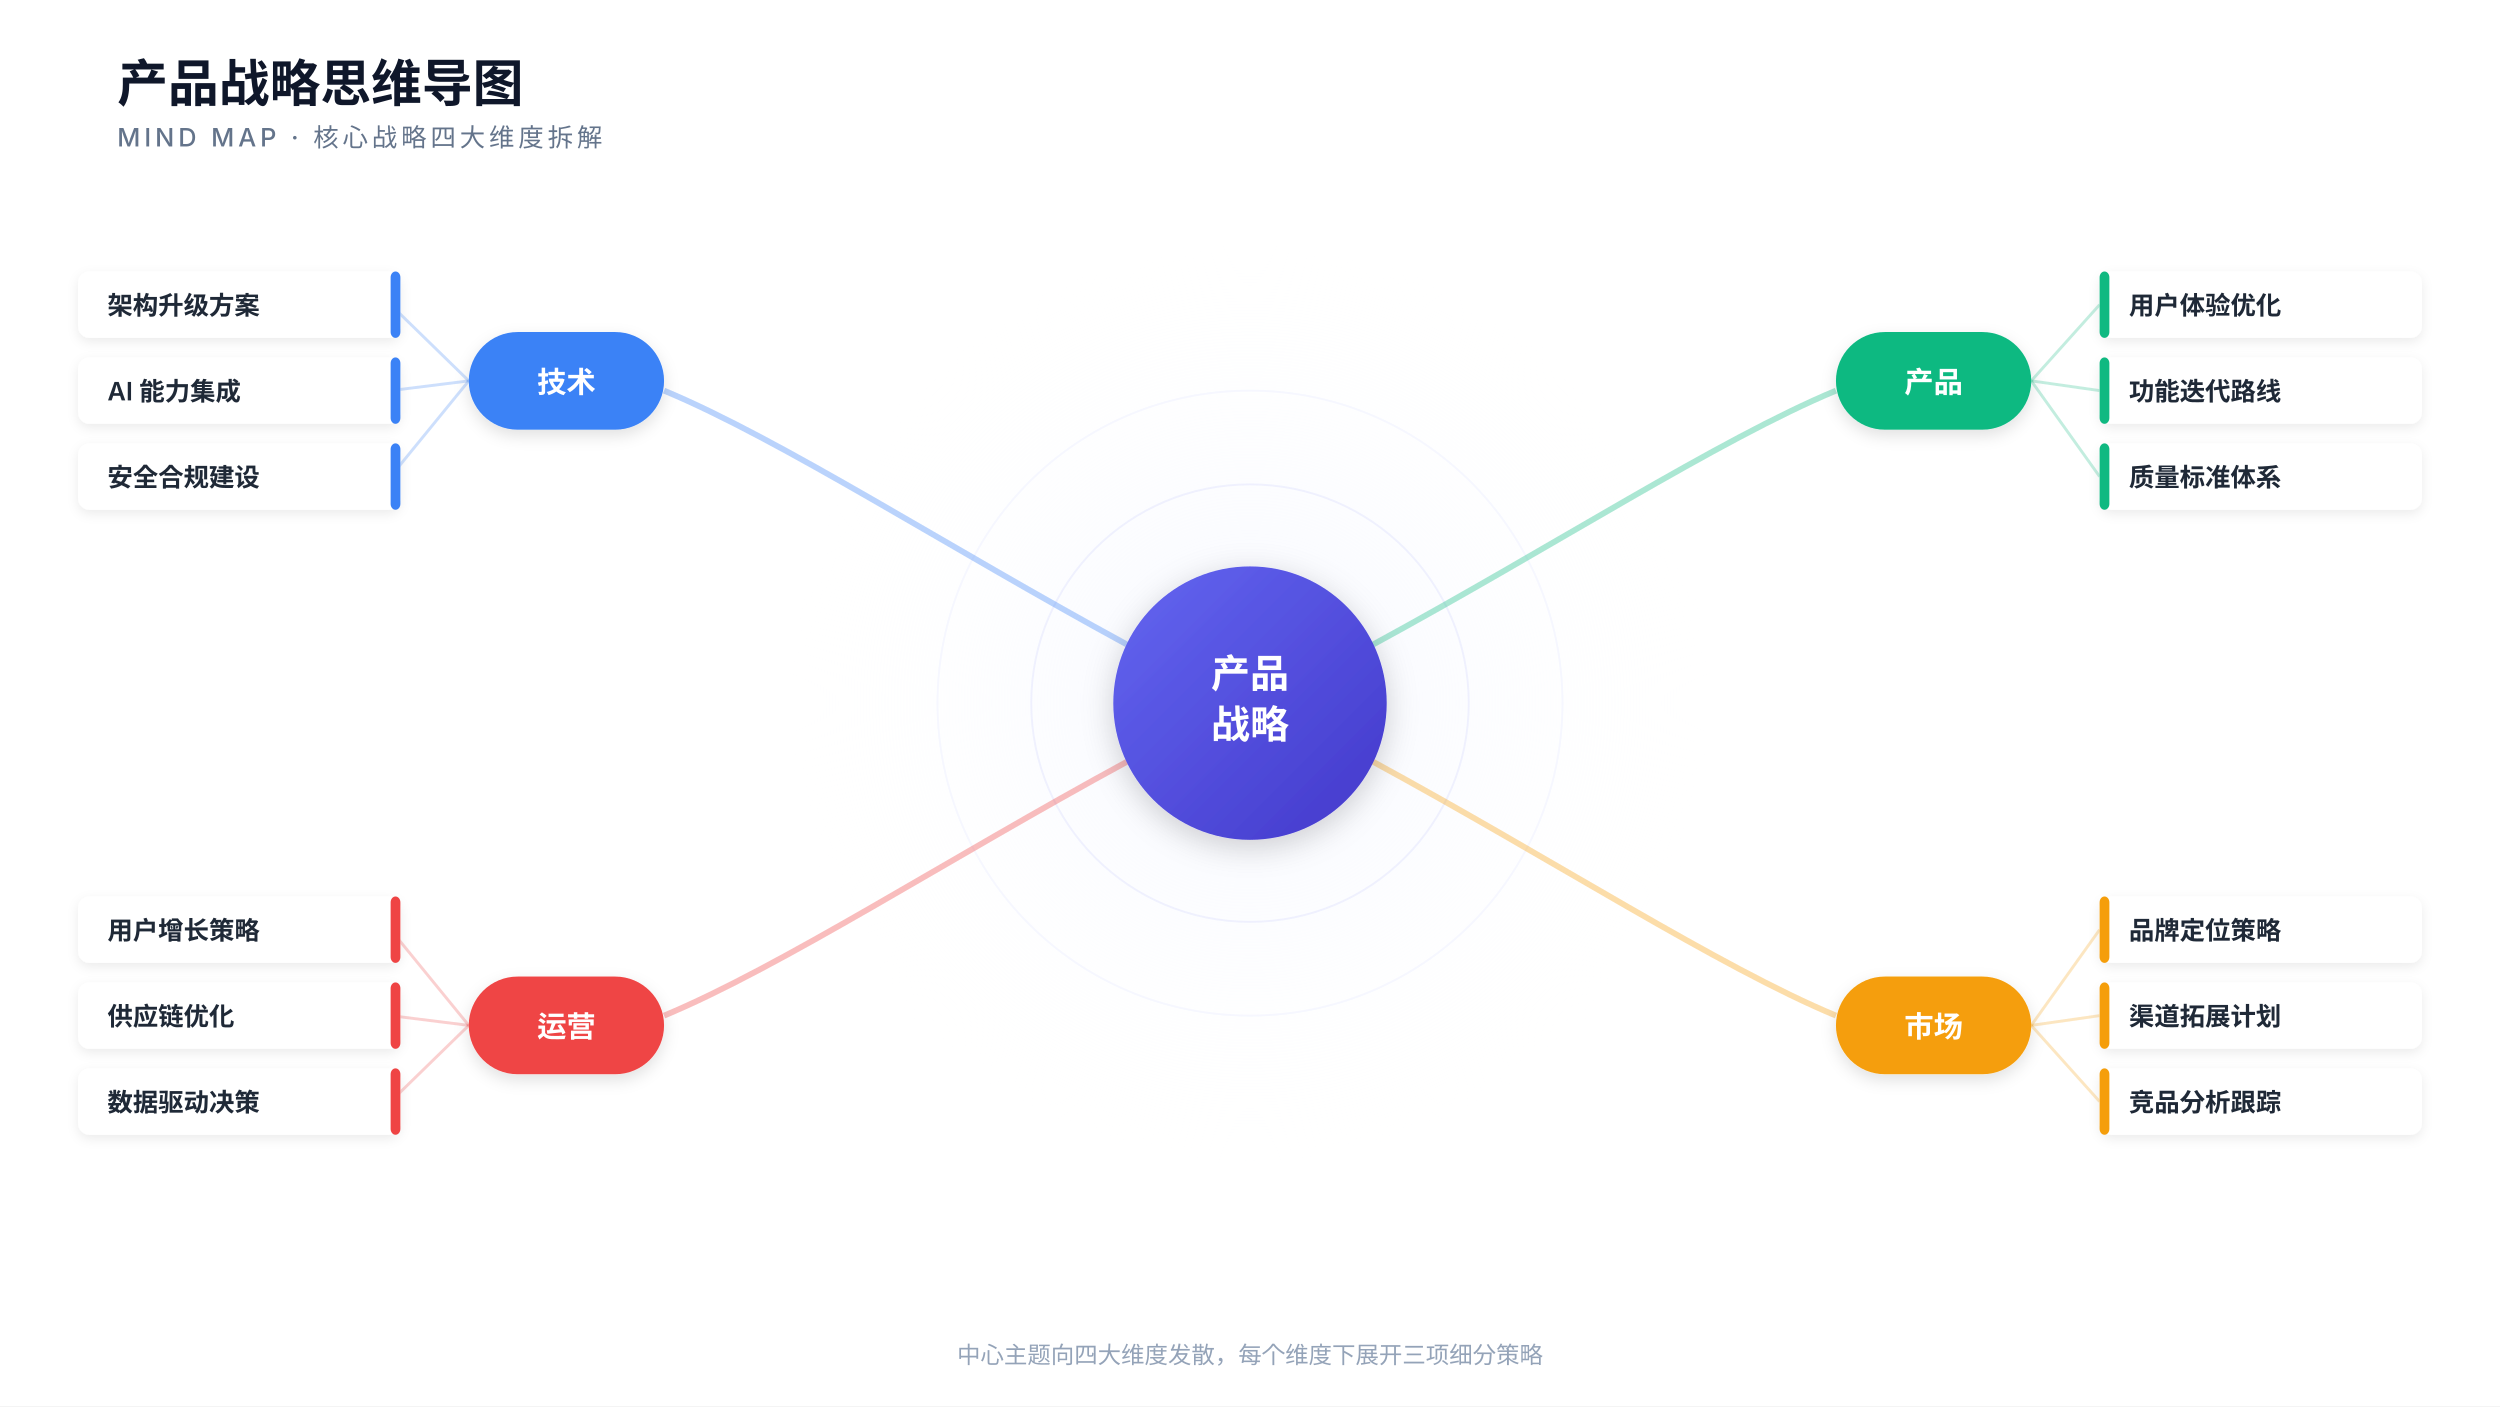
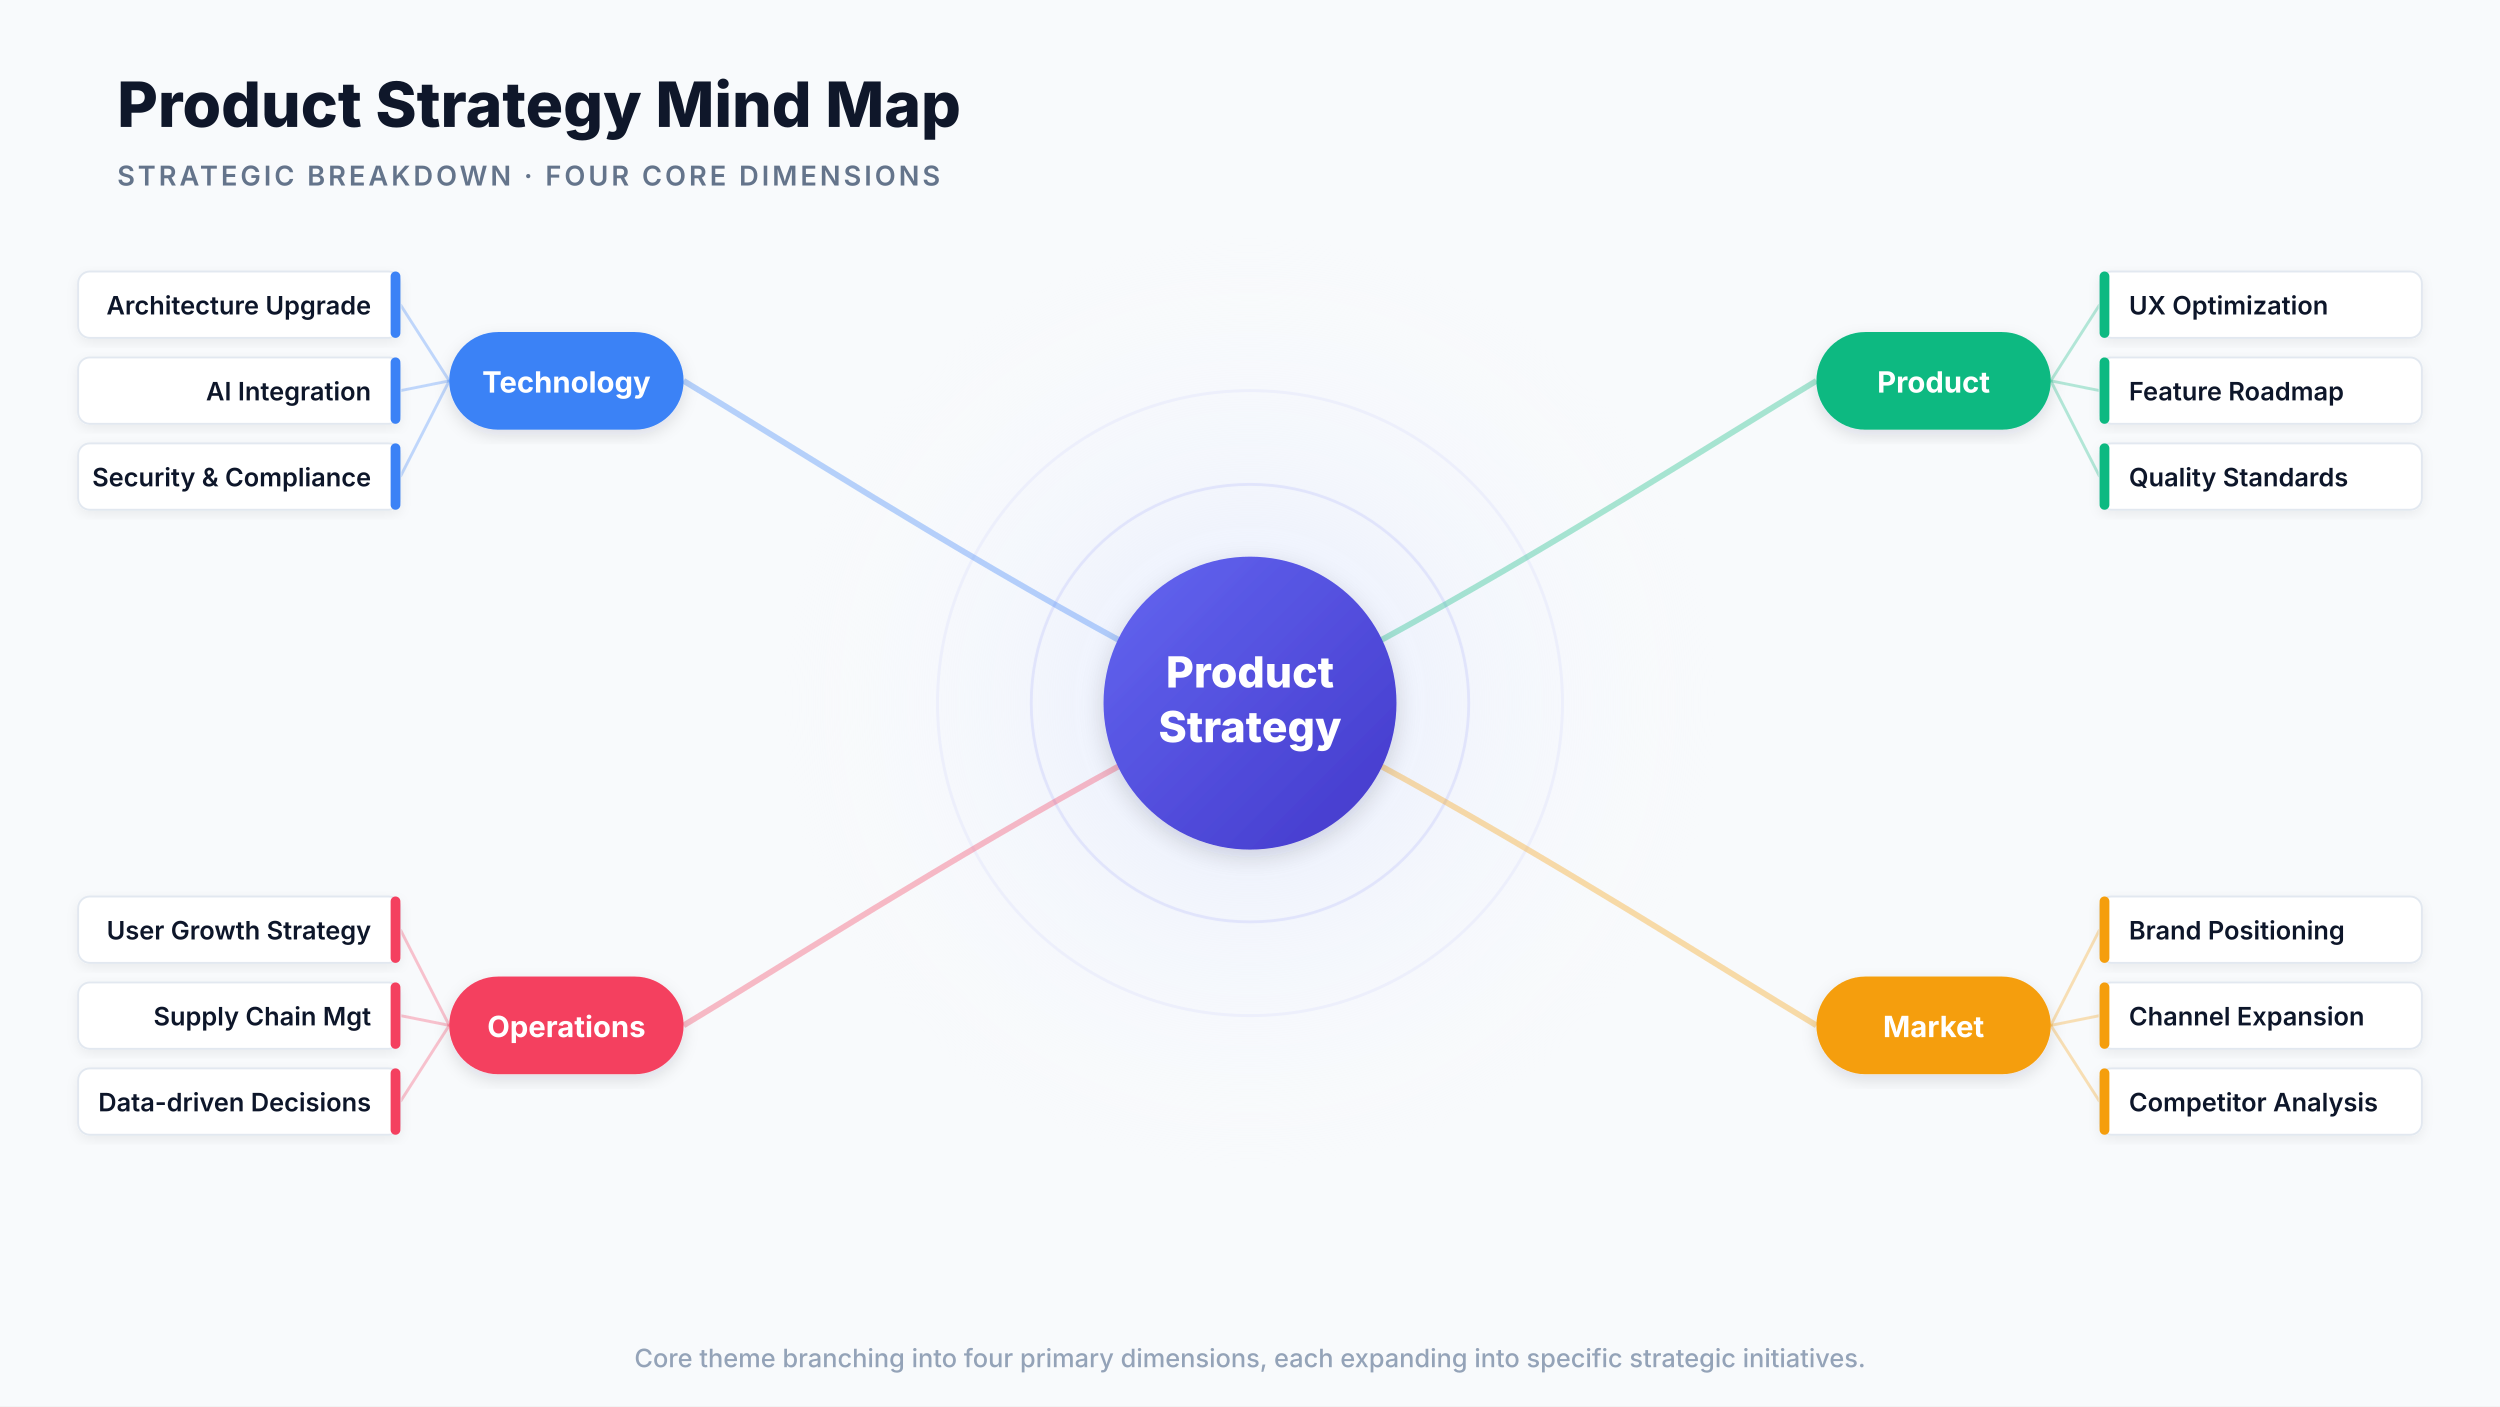
<svg xmlns="http://www.w3.org/2000/svg" viewBox="0 0 1280 720" width="1280" height="720">
  <defs>
    <linearGradient id="centerGrad" x1="0%" y1="0%" x2="100%" y2="100%">
      <stop offset="0%" stop-color="#6366F1" />
      <stop offset="100%" stop-color="#4338CA" />
    </linearGradient>
    <radialGradient id="bgGlow" cx="50%" cy="50%" r="40%">
-       <stop offset="0%" stop-color="#EEF2FF" stop-opacity="0.6" />
-       <stop offset="100%" stop-color="#FFFFFF" stop-opacity="0" />
+       <stop offset="0%" stop-color="#E0E7FF" stop-opacity="0.8" />
+       <stop offset="100%" stop-color="#F8FAFC" stop-opacity="0" />
    </radialGradient>
-     <filter id="cardShadow" x="-15%" y="-25%" width="130%" height="155%">
+     <filter id="cardShadow" x="-15%" y="-15%" width="130%" height="130%">
      <feGaussianBlur in="SourceAlpha" stdDeviation="3" />
-       <feOffset dx="0" dy="2" />
-       <feComponentTransfer>
-         <feFuncA type="linear" slope="0.08" />
-       </feComponentTransfer>
+       <feOffset dx="0" dy="2" result="offsetblur" />
+       <feFlood flood-color="#0F172A" flood-opacity="0.06" result="shadowColor" />
+       <feComposite in="shadowColor" in2="offsetblur" operator="in" result="shadow" />
      <feMerge>
-         <feMergeNode />
+         <feMergeNode in="shadow" />
        <feMergeNode in="SourceGraphic" />
      </feMerge>
    </filter>
-     <filter id="centerShadow" x="-30%" y="-30%" width="160%" height="160%">
-       <feGaussianBlur in="SourceAlpha" stdDeviation="8" />
-       <feOffset dx="0" dy="4" />
-       <feComponentTransfer>
-         <feFuncA type="linear" slope="0.18" />
-       </feComponentTransfer>
+     <filter id="branchShadow" x="-15%" y="-15%" width="130%" height="130%">
+       <feGaussianBlur in="SourceAlpha" stdDeviation="4" />
+       <feOffset dx="0" dy="3" result="offsetblur" />
+       <feFlood flood-color="#0F172A" flood-opacity="0.12" result="shadowColor" />
+       <feComposite in="shadowColor" in2="offsetblur" operator="in" result="shadow" />
      <feMerge>
-         <feMergeNode />
+         <feMergeNode in="shadow" />
        <feMergeNode in="SourceGraphic" />
      </feMerge>
    </filter>
-     <filter id="branchShadow" x="-20%" y="-25%" width="140%" height="150%">
-       <feGaussianBlur in="SourceAlpha" stdDeviation="4" />
-       <feOffset dx="0" dy="3" />
-       <feComponentTransfer>
-         <feFuncA type="linear" slope="0.12" />
-       </feComponentTransfer>
+     <filter id="centerShadow" x="-20%" y="-20%" width="140%" height="140%">
+       <feGaussianBlur in="SourceAlpha" stdDeviation="6" />
+       <feOffset dx="0" dy="4" result="offsetblur" />
+       <feFlood flood-color="#0F172A" flood-opacity="0.15" result="shadowColor" />
+       <feComposite in="shadowColor" in2="offsetblur" operator="in" result="shadow" />
      <feMerge>
-         <feMergeNode />
+         <feMergeNode in="shadow" />
        <feMergeNode in="SourceGraphic" />
      </feMerge>
    </filter>
  </defs>
-   <rect width="1280" height="720" fill="#FFFFFF" />
+   <rect width="1280" height="720" fill="#F8FAFC" />
  <circle cx="640" cy="360" r="300" fill="url(#bgGlow)" />
-   <text x="60" y="52" font-family="-apple-system, BlinkMacSystemFont, 'Segoe UI', sans-serif" font-size="26" font-weight="700" fill="#0F172A">产品战略思维导图</text>
-   <text x="60" y="75" font-family="-apple-system, BlinkMacSystemFont, 'Segoe UI', sans-serif" font-size="13" font-weight="500" fill="#64748B" letter-spacing="2">MIND MAP  ·  核心战略四大维度拆解</text>
-   <circle cx="640" cy="360" r="112" fill="none" stroke="#6366F1" stroke-width="1" stroke-opacity="0.08" />
-   <circle cx="640" cy="360" r="160" fill="none" stroke="#6366F1" stroke-width="1" stroke-opacity="0.05" />
-   <path d="M 703,330 C 795,280 880,225 940,200" stroke="#10B981" stroke-width="3" fill="none" stroke-opacity="0.35" />
-   <path d="M 703,390 C 795,440 880,495 940,520" stroke="#F59E0B" stroke-width="3" fill="none" stroke-opacity="0.35" />
-   <path d="M 577,330 C 485,280 400,225 340,200" stroke="#3B82F6" stroke-width="3" fill="none" stroke-opacity="0.35" />
-   <path d="M 577,390 C 485,440 400,495 340,520" stroke="#EF4444" stroke-width="3" fill="none" stroke-opacity="0.35" />
-   <line x1="1040" y1="195" x2="1075" y2="156" stroke="#10B981" stroke-width="1.5" stroke-opacity="0.25" />
-   <line x1="1040" y1="195" x2="1075" y2="200" stroke="#10B981" stroke-width="1.5" stroke-opacity="0.25" />
-   <line x1="1040" y1="195" x2="1075" y2="244" stroke="#10B981" stroke-width="1.5" stroke-opacity="0.25" />
-   <line x1="1040" y1="525" x2="1075" y2="476" stroke="#F59E0B" stroke-width="1.5" stroke-opacity="0.25" />
-   <line x1="1040" y1="525" x2="1075" y2="520" stroke="#F59E0B" stroke-width="1.5" stroke-opacity="0.25" />
-   <line x1="1040" y1="525" x2="1075" y2="564" stroke="#F59E0B" stroke-width="1.5" stroke-opacity="0.25" />
-   <line x1="240" y1="195" x2="200" y2="156" stroke="#3B82F6" stroke-width="1.5" stroke-opacity="0.25" />
-   <line x1="240" y1="195" x2="200" y2="200" stroke="#3B82F6" stroke-width="1.5" stroke-opacity="0.25" />
-   <line x1="240" y1="195" x2="200" y2="244" stroke="#3B82F6" stroke-width="1.5" stroke-opacity="0.25" />
-   <line x1="240" y1="525" x2="200" y2="476" stroke="#EF4444" stroke-width="1.5" stroke-opacity="0.25" />
-   <line x1="240" y1="525" x2="200" y2="520" stroke="#EF4444" stroke-width="1.5" stroke-opacity="0.25" />
-   <line x1="240" y1="525" x2="200" y2="564" stroke="#EF4444" stroke-width="1.5" stroke-opacity="0.25" />
-   <rect x="1075" y="139" width="165" height="34" rx="6" fill="#FFFFFF" filter="url(#cardShadow)" />
-   <rect x="1075" y="139" width="5" height="34" rx="3" fill="#10B981" />
-   <text x="1090" y="161" font-family="-apple-system, BlinkMacSystemFont, 'Segoe UI', sans-serif" font-size="13" font-weight="600" fill="#1F2937">用户体验优化</text>
-   <rect x="1075" y="183" width="165" height="34" rx="6" fill="#FFFFFF" filter="url(#cardShadow)" />
-   <rect x="1075" y="183" width="5" height="34" rx="3" fill="#10B981" />
-   <text x="1090" y="205" font-family="-apple-system, BlinkMacSystemFont, 'Segoe UI', sans-serif" font-size="13" font-weight="600" fill="#1F2937">功能迭代路线</text>
-   <rect x="1075" y="227" width="165" height="34" rx="6" fill="#FFFFFF" filter="url(#cardShadow)" />
-   <rect x="1075" y="227" width="5" height="34" rx="3" fill="#10B981" />
-   <text x="1090" y="249" font-family="-apple-system, BlinkMacSystemFont, 'Segoe UI', sans-serif" font-size="13" font-weight="600" fill="#1F2937">质量标准体系</text>
-   <rect x="1075" y="459" width="165" height="34" rx="6" fill="#FFFFFF" filter="url(#cardShadow)" />
-   <rect x="1075" y="459" width="5" height="34" rx="3" fill="#F59E0B" />
-   <text x="1090" y="481" font-family="-apple-system, BlinkMacSystemFont, 'Segoe UI', sans-serif" font-size="13" font-weight="600" fill="#1F2937">品牌定位策略</text>
-   <rect x="1075" y="503" width="165" height="34" rx="6" fill="#FFFFFF" filter="url(#cardShadow)" />
-   <rect x="1075" y="503" width="5" height="34" rx="3" fill="#F59E0B" />
-   <text x="1090" y="525" font-family="-apple-system, BlinkMacSystemFont, 'Segoe UI', sans-serif" font-size="13" font-weight="600" fill="#1F2937">渠道拓展计划</text>
-   <rect x="1075" y="547" width="165" height="34" rx="6" fill="#FFFFFF" filter="url(#cardShadow)" />
-   <rect x="1075" y="547" width="5" height="34" rx="3" fill="#F59E0B" />
-   <text x="1090" y="569" font-family="-apple-system, BlinkMacSystemFont, 'Segoe UI', sans-serif" font-size="13" font-weight="600" fill="#1F2937">竞品分析跟踪</text>
-   <rect x="40" y="139" width="165" height="34" rx="6" fill="#FFFFFF" filter="url(#cardShadow)" />
-   <rect x="200" y="139" width="5" height="34" rx="3" fill="#3B82F6" />
-   <text x="55" y="161" font-family="-apple-system, BlinkMacSystemFont, 'Segoe UI', sans-serif" font-size="13" font-weight="600" fill="#1F2937">架构升级方案</text>
-   <rect x="40" y="183" width="165" height="34" rx="6" fill="#FFFFFF" filter="url(#cardShadow)" />
-   <rect x="200" y="183" width="5" height="34" rx="3" fill="#3B82F6" />
-   <text x="55" y="205" font-family="-apple-system, BlinkMacSystemFont, 'Segoe UI', sans-serif" font-size="13" font-weight="600" fill="#1F2937">AI 能力集成</text>
-   <rect x="40" y="227" width="165" height="34" rx="6" fill="#FFFFFF" filter="url(#cardShadow)" />
-   <rect x="200" y="227" width="5" height="34" rx="3" fill="#3B82F6" />
-   <text x="55" y="249" font-family="-apple-system, BlinkMacSystemFont, 'Segoe UI', sans-serif" font-size="13" font-weight="600" fill="#1F2937">安全合规建设</text>
-   <rect x="40" y="459" width="165" height="34" rx="6" fill="#FFFFFF" filter="url(#cardShadow)" />
-   <rect x="200" y="459" width="5" height="34" rx="3" fill="#EF4444" />
-   <text x="55" y="481" font-family="-apple-system, BlinkMacSystemFont, 'Segoe UI', sans-serif" font-size="13" font-weight="600" fill="#1F2937">用户增长策略</text>
-   <rect x="40" y="503" width="165" height="34" rx="6" fill="#FFFFFF" filter="url(#cardShadow)" />
-   <rect x="200" y="503" width="5" height="34" rx="3" fill="#EF4444" />
-   <text x="55" y="525" font-family="-apple-system, BlinkMacSystemFont, 'Segoe UI', sans-serif" font-size="13" font-weight="600" fill="#1F2937">供应链优化</text>
-   <rect x="40" y="547" width="165" height="34" rx="6" fill="#FFFFFF" filter="url(#cardShadow)" />
-   <rect x="200" y="547" width="5" height="34" rx="3" fill="#EF4444" />
-   <text x="55" y="569" font-family="-apple-system, BlinkMacSystemFont, 'Segoe UI', sans-serif" font-size="13" font-weight="600" fill="#1F2937">数据驱动决策</text>
-   <rect x="940" y="170" width="100" height="50" rx="25" fill="#10B981" filter="url(#branchShadow)" />
-   <text x="990" y="201" text-anchor="middle" font-family="-apple-system, BlinkMacSystemFont, 'Segoe UI', sans-serif" font-size="15" font-weight="700" fill="#FFFFFF">产品</text>
-   <rect x="940" y="500" width="100" height="50" rx="25" fill="#F59E0B" filter="url(#branchShadow)" />
-   <text x="990" y="531" text-anchor="middle" font-family="-apple-system, BlinkMacSystemFont, 'Segoe UI', sans-serif" font-size="15" font-weight="700" fill="#FFFFFF">市场</text>
-   <rect x="240" y="170" width="100" height="50" rx="25" fill="#3B82F6" filter="url(#branchShadow)" />
-   <text x="290" y="201" text-anchor="middle" font-family="-apple-system, BlinkMacSystemFont, 'Segoe UI', sans-serif" font-size="15" font-weight="700" fill="#FFFFFF">技术</text>
-   <rect x="240" y="500" width="100" height="50" rx="25" fill="#EF4444" filter="url(#branchShadow)" />
-   <text x="290" y="531" text-anchor="middle" font-family="-apple-system, BlinkMacSystemFont, 'Segoe UI', sans-serif" font-size="15" font-weight="700" fill="#FFFFFF">运营</text>
-   <circle cx="640" cy="360" r="70" fill="url(#centerGrad)" filter="url(#centerShadow)" />
-   <text x="640" y="352" text-anchor="middle" font-family="-apple-system, BlinkMacSystemFont, 'Segoe UI', sans-serif" font-size="20" font-weight="800" fill="#FFFFFF">产品</text>
-   <text x="640" y="378" text-anchor="middle" font-family="-apple-system, BlinkMacSystemFont, 'Segoe UI', sans-serif" font-size="20" font-weight="800" fill="#FFFFFF">战略</text>
-   <text x="640" y="698" text-anchor="middle" font-family="-apple-system, BlinkMacSystemFont, 'Segoe UI', sans-serif" font-size="12" fill="#94A3B8">中心主题向四大维度发散，每个维度下展开三项细分策略</text>
+   <text x="60" y="65" font-family="-apple-system, BlinkMacSystemFont, 'Segoe UI', sans-serif" font-size="32" font-weight="800" fill="#0F172A">Product Strategy Mind Map</text>
+   <text x="60" y="95" font-family="-apple-system, BlinkMacSystemFont, 'Segoe UI', sans-serif" font-size="14" font-weight="600" fill="#64748B" letter-spacing="1.5">STRATEGIC BREAKDOWN · FOUR CORE DIMENSIONS</text>
+   <circle cx="640" cy="360" r="112" fill="none" stroke="#6366F1" stroke-width="1.5" stroke-opacity="0.12" />
+   <circle cx="640" cy="360" r="160" fill="none" stroke="#6366F1" stroke-width="1.5" stroke-opacity="0.06" />
+   <path d="M 703,330 C 795,280 880,225 930,195" stroke="#10B981" stroke-width="3" fill="none" stroke-opacity="0.35" />
+   <path d="M 703,390 C 795,440 880,495 930,525" stroke="#F59E0B" stroke-width="3" fill="none" stroke-opacity="0.35" />
+   <path d="M 577,330 C 485,280 400,225 350,195" stroke="#3B82F6" stroke-width="3" fill="none" stroke-opacity="0.35" />
+   <path d="M 577,390 C 485,440 400,495 350,525" stroke="#F43F5E" stroke-width="3" fill="none" stroke-opacity="0.35" />
+   <line x1="1050" y1="195" x2="1075" y2="156" stroke="#10B981" stroke-width="1.5" stroke-opacity="0.3" />
+   <line x1="1050" y1="195" x2="1075" y2="200" stroke="#10B981" stroke-width="1.5" stroke-opacity="0.3" />
+   <line x1="1050" y1="195" x2="1075" y2="244" stroke="#10B981" stroke-width="1.5" stroke-opacity="0.3" />
+   <line x1="1050" y1="525" x2="1075" y2="476" stroke="#F59E0B" stroke-width="1.5" stroke-opacity="0.3" />
+   <line x1="1050" y1="525" x2="1075" y2="520" stroke="#F59E0B" stroke-width="1.5" stroke-opacity="0.3" />
+   <line x1="1050" y1="525" x2="1075" y2="564" stroke="#F59E0B" stroke-width="1.5" stroke-opacity="0.3" />
+   <line x1="230" y1="195" x2="205" y2="156" stroke="#3B82F6" stroke-width="1.5" stroke-opacity="0.3" />
+   <line x1="230" y1="195" x2="205" y2="200" stroke="#3B82F6" stroke-width="1.5" stroke-opacity="0.3" />
+   <line x1="230" y1="195" x2="205" y2="244" stroke="#3B82F6" stroke-width="1.5" stroke-opacity="0.3" />
+   <line x1="230" y1="525" x2="205" y2="476" stroke="#F43F5E" stroke-width="1.5" stroke-opacity="0.3" />
+   <line x1="230" y1="525" x2="205" y2="520" stroke="#F43F5E" stroke-width="1.5" stroke-opacity="0.3" />
+   <line x1="230" y1="525" x2="205" y2="564" stroke="#F43F5E" stroke-width="1.5" stroke-opacity="0.3" />
+   <g filter="url(#cardShadow)">
+     <rect x="1075" y="139" width="165" height="34" rx="6" fill="#FFFFFF" stroke="#E2E8F0" stroke-width="1" />
+     <rect x="1075" y="139" width="5" height="34" rx="2.5" fill="#10B981" />
+     <text x="1090" y="161" font-family="-apple-system, BlinkMacSystemFont, 'Segoe UI', sans-serif" font-size="13" font-weight="600" fill="#0F172A">UX Optimization</text>
+   </g>
+   <g filter="url(#cardShadow)">
+     <rect x="1075" y="183" width="165" height="34" rx="6" fill="#FFFFFF" stroke="#E2E8F0" stroke-width="1" />
+     <rect x="1075" y="183" width="5" height="34" rx="2.5" fill="#10B981" />
+     <text x="1090" y="205" font-family="-apple-system, BlinkMacSystemFont, 'Segoe UI', sans-serif" font-size="13" font-weight="600" fill="#0F172A">Feature Roadmap</text>
+   </g>
+   <g filter="url(#cardShadow)">
+     <rect x="1075" y="227" width="165" height="34" rx="6" fill="#FFFFFF" stroke="#E2E8F0" stroke-width="1" />
+     <rect x="1075" y="227" width="5" height="34" rx="2.5" fill="#10B981" />
+     <text x="1090" y="249" font-family="-apple-system, BlinkMacSystemFont, 'Segoe UI', sans-serif" font-size="13" font-weight="600" fill="#0F172A">Quality Standards</text>
+   </g>
+   <g filter="url(#cardShadow)">
+     <rect x="1075" y="459" width="165" height="34" rx="6" fill="#FFFFFF" stroke="#E2E8F0" stroke-width="1" />
+     <rect x="1075" y="459" width="5" height="34" rx="2.5" fill="#F59E0B" />
+     <text x="1090" y="481" font-family="-apple-system, BlinkMacSystemFont, 'Segoe UI', sans-serif" font-size="13" font-weight="600" fill="#0F172A">Brand Positioning</text>
+   </g>
+   <g filter="url(#cardShadow)">
+     <rect x="1075" y="503" width="165" height="34" rx="6" fill="#FFFFFF" stroke="#E2E8F0" stroke-width="1" />
+     <rect x="1075" y="503" width="5" height="34" rx="2.5" fill="#F59E0B" />
+     <text x="1090" y="525" font-family="-apple-system, BlinkMacSystemFont, 'Segoe UI', sans-serif" font-size="13" font-weight="600" fill="#0F172A">Channel Expansion</text>
+   </g>
+   <g filter="url(#cardShadow)">
+     <rect x="1075" y="547" width="165" height="34" rx="6" fill="#FFFFFF" stroke="#E2E8F0" stroke-width="1" />
+     <rect x="1075" y="547" width="5" height="34" rx="2.5" fill="#F59E0B" />
+     <text x="1090" y="569" font-family="-apple-system, BlinkMacSystemFont, 'Segoe UI', sans-serif" font-size="13" font-weight="600" fill="#0F172A">Competitor Analysis</text>
+   </g>
+   <g filter="url(#cardShadow)">
+     <rect x="40" y="139" width="165" height="34" rx="6" fill="#FFFFFF" stroke="#E2E8F0" stroke-width="1" />
+     <rect x="200" y="139" width="5" height="34" rx="2.5" fill="#3B82F6" />
+     <text x="190" y="161" text-anchor="end" font-family="-apple-system, BlinkMacSystemFont, 'Segoe UI', sans-serif" font-size="13" font-weight="600" fill="#0F172A">Architecture Upgrade</text>
+   </g>
+   <g filter="url(#cardShadow)">
+     <rect x="40" y="183" width="165" height="34" rx="6" fill="#FFFFFF" stroke="#E2E8F0" stroke-width="1" />
+     <rect x="200" y="183" width="5" height="34" rx="2.5" fill="#3B82F6" />
+     <text x="190" y="205" text-anchor="end" font-family="-apple-system, BlinkMacSystemFont, 'Segoe UI', sans-serif" font-size="13" font-weight="600" fill="#0F172A">AI Integration</text>
+   </g>
+   <g filter="url(#cardShadow)">
+     <rect x="40" y="227" width="165" height="34" rx="6" fill="#FFFFFF" stroke="#E2E8F0" stroke-width="1" />
+     <rect x="200" y="227" width="5" height="34" rx="2.5" fill="#3B82F6" />
+     <text x="190" y="249" text-anchor="end" font-family="-apple-system, BlinkMacSystemFont, 'Segoe UI', sans-serif" font-size="13" font-weight="600" fill="#0F172A">Security &amp; Compliance</text>
+   </g>
+   <g filter="url(#cardShadow)">
+     <rect x="40" y="459" width="165" height="34" rx="6" fill="#FFFFFF" stroke="#E2E8F0" stroke-width="1" />
+     <rect x="200" y="459" width="5" height="34" rx="2.5" fill="#F43F5E" />
+     <text x="190" y="481" text-anchor="end" font-family="-apple-system, BlinkMacSystemFont, 'Segoe UI', sans-serif" font-size="13" font-weight="600" fill="#0F172A">User Growth Strategy</text>
+   </g>
+   <g filter="url(#cardShadow)">
+     <rect x="40" y="503" width="165" height="34" rx="6" fill="#FFFFFF" stroke="#E2E8F0" stroke-width="1" />
+     <rect x="200" y="503" width="5" height="34" rx="2.5" fill="#F43F5E" />
+     <text x="190" y="525" text-anchor="end" font-family="-apple-system, BlinkMacSystemFont, 'Segoe UI', sans-serif" font-size="13" font-weight="600" fill="#0F172A">Supply Chain Mgt</text>
+   </g>
+   <g filter="url(#cardShadow)">
+     <rect x="40" y="547" width="165" height="34" rx="6" fill="#FFFFFF" stroke="#E2E8F0" stroke-width="1" />
+     <rect x="200" y="547" width="5" height="34" rx="2.5" fill="#F43F5E" />
+     <text x="190" y="569" text-anchor="end" font-family="-apple-system, BlinkMacSystemFont, 'Segoe UI', sans-serif" font-size="13" font-weight="600" fill="#0F172A">Data-driven Decisions</text>
+   </g>
+   <g filter="url(#branchShadow)">
+     <rect x="930" y="170" width="120" height="50" rx="25" fill="#10B981" />
+     <text x="990" y="201" text-anchor="middle" font-family="-apple-system, BlinkMacSystemFont, 'Segoe UI', sans-serif" font-size="15" font-weight="700" fill="#FFFFFF">Product</text>
+   </g>
+   <g filter="url(#branchShadow)">
+     <rect x="930" y="500" width="120" height="50" rx="25" fill="#F59E0B" />
+     <text x="990" y="531" text-anchor="middle" font-family="-apple-system, BlinkMacSystemFont, 'Segoe UI', sans-serif" font-size="15" font-weight="700" fill="#FFFFFF">Market</text>
+   </g>
+   <g filter="url(#branchShadow)">
+     <rect x="230" y="170" width="120" height="50" rx="25" fill="#3B82F6" />
+     <text x="290" y="201" text-anchor="middle" font-family="-apple-system, BlinkMacSystemFont, 'Segoe UI', sans-serif" font-size="15" font-weight="700" fill="#FFFFFF">Technology</text>
+   </g>
+   <g filter="url(#branchShadow)">
+     <rect x="230" y="500" width="120" height="50" rx="25" fill="#F43F5E" />
+     <text x="290" y="531" text-anchor="middle" font-family="-apple-system, BlinkMacSystemFont, 'Segoe UI', sans-serif" font-size="15" font-weight="700" fill="#FFFFFF">Operations</text>
+   </g>
+   <g filter="url(#centerShadow)">
+     <circle cx="640" cy="360" r="75" fill="url(#centerGrad)" />
+     <text x="640" y="352" text-anchor="middle" font-family="-apple-system, BlinkMacSystemFont, 'Segoe UI', sans-serif" font-size="22" font-weight="800" fill="#FFFFFF">Product</text>
+     <text x="640" y="380" text-anchor="middle" font-family="-apple-system, BlinkMacSystemFont, 'Segoe UI', sans-serif" font-size="22" font-weight="800" fill="#FFFFFF">Strategy</text>
+   </g>
+   <text x="640" y="700" text-anchor="middle" font-family="-apple-system, BlinkMacSystemFont, 'Segoe UI', sans-serif" font-size="13" font-weight="500" fill="#94A3B8">
+         Core theme branching into four primary dimensions, each expanding into specific strategic initiatives.
+     </text>
</svg>
